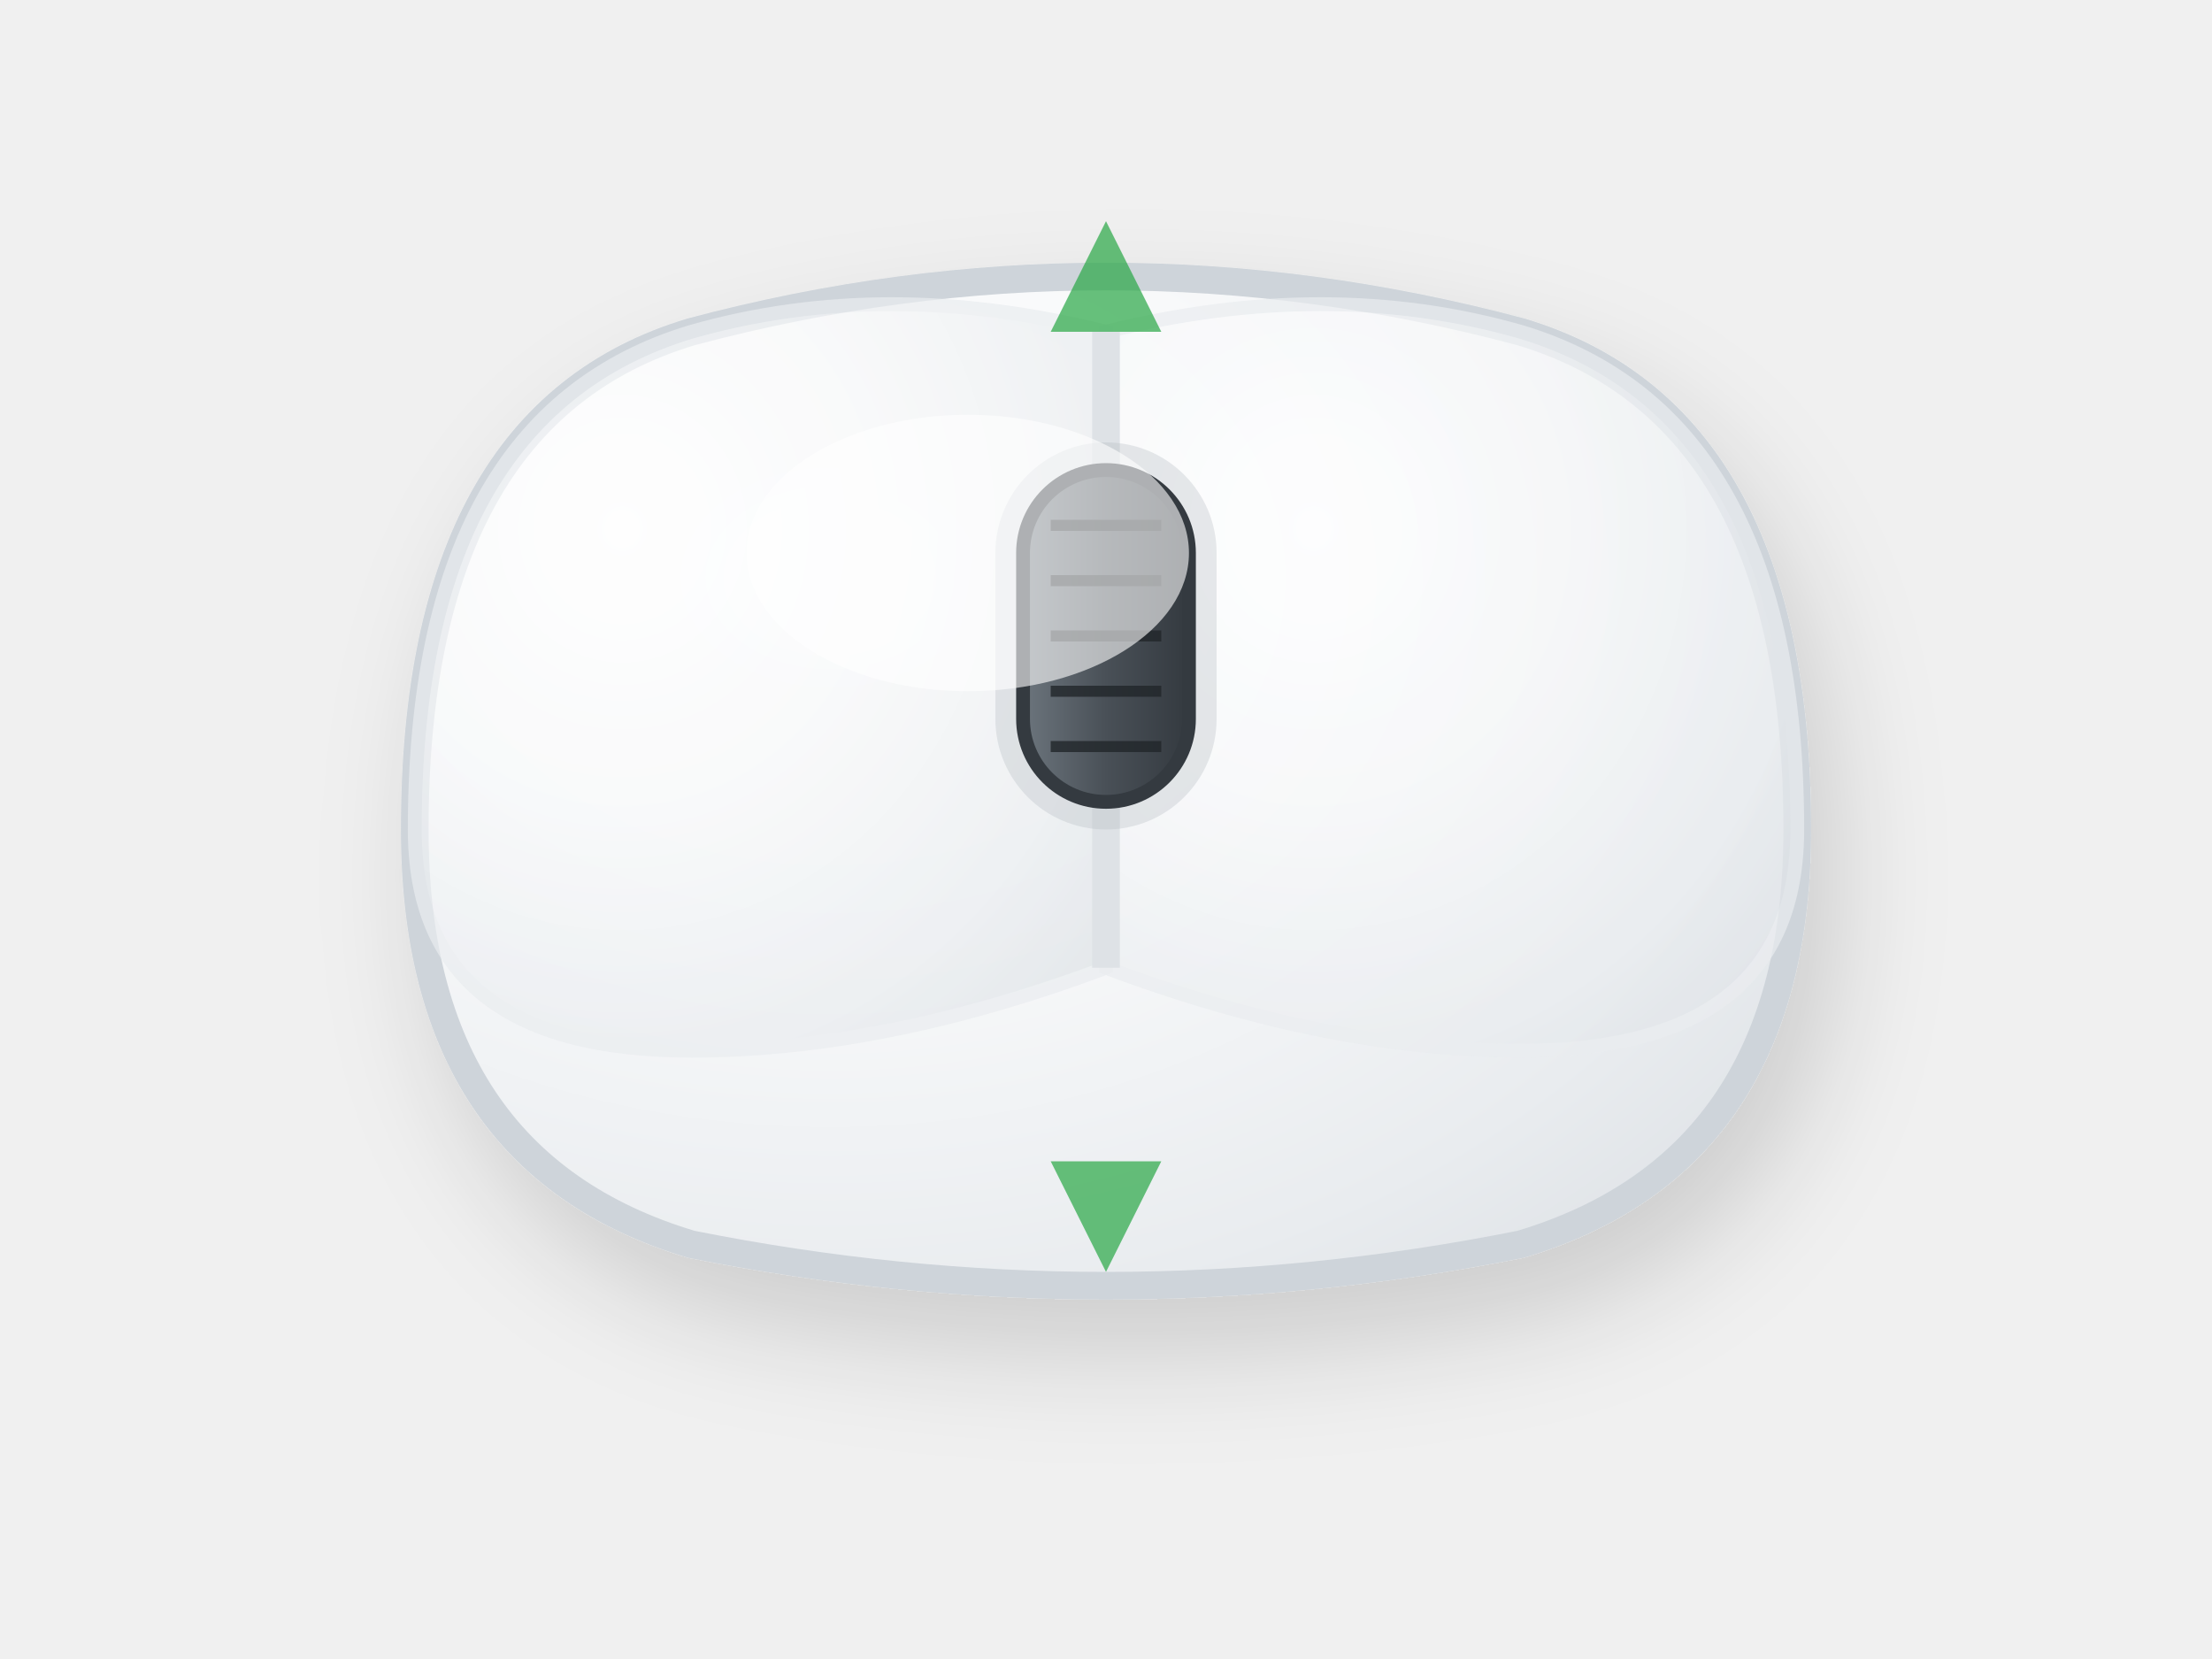
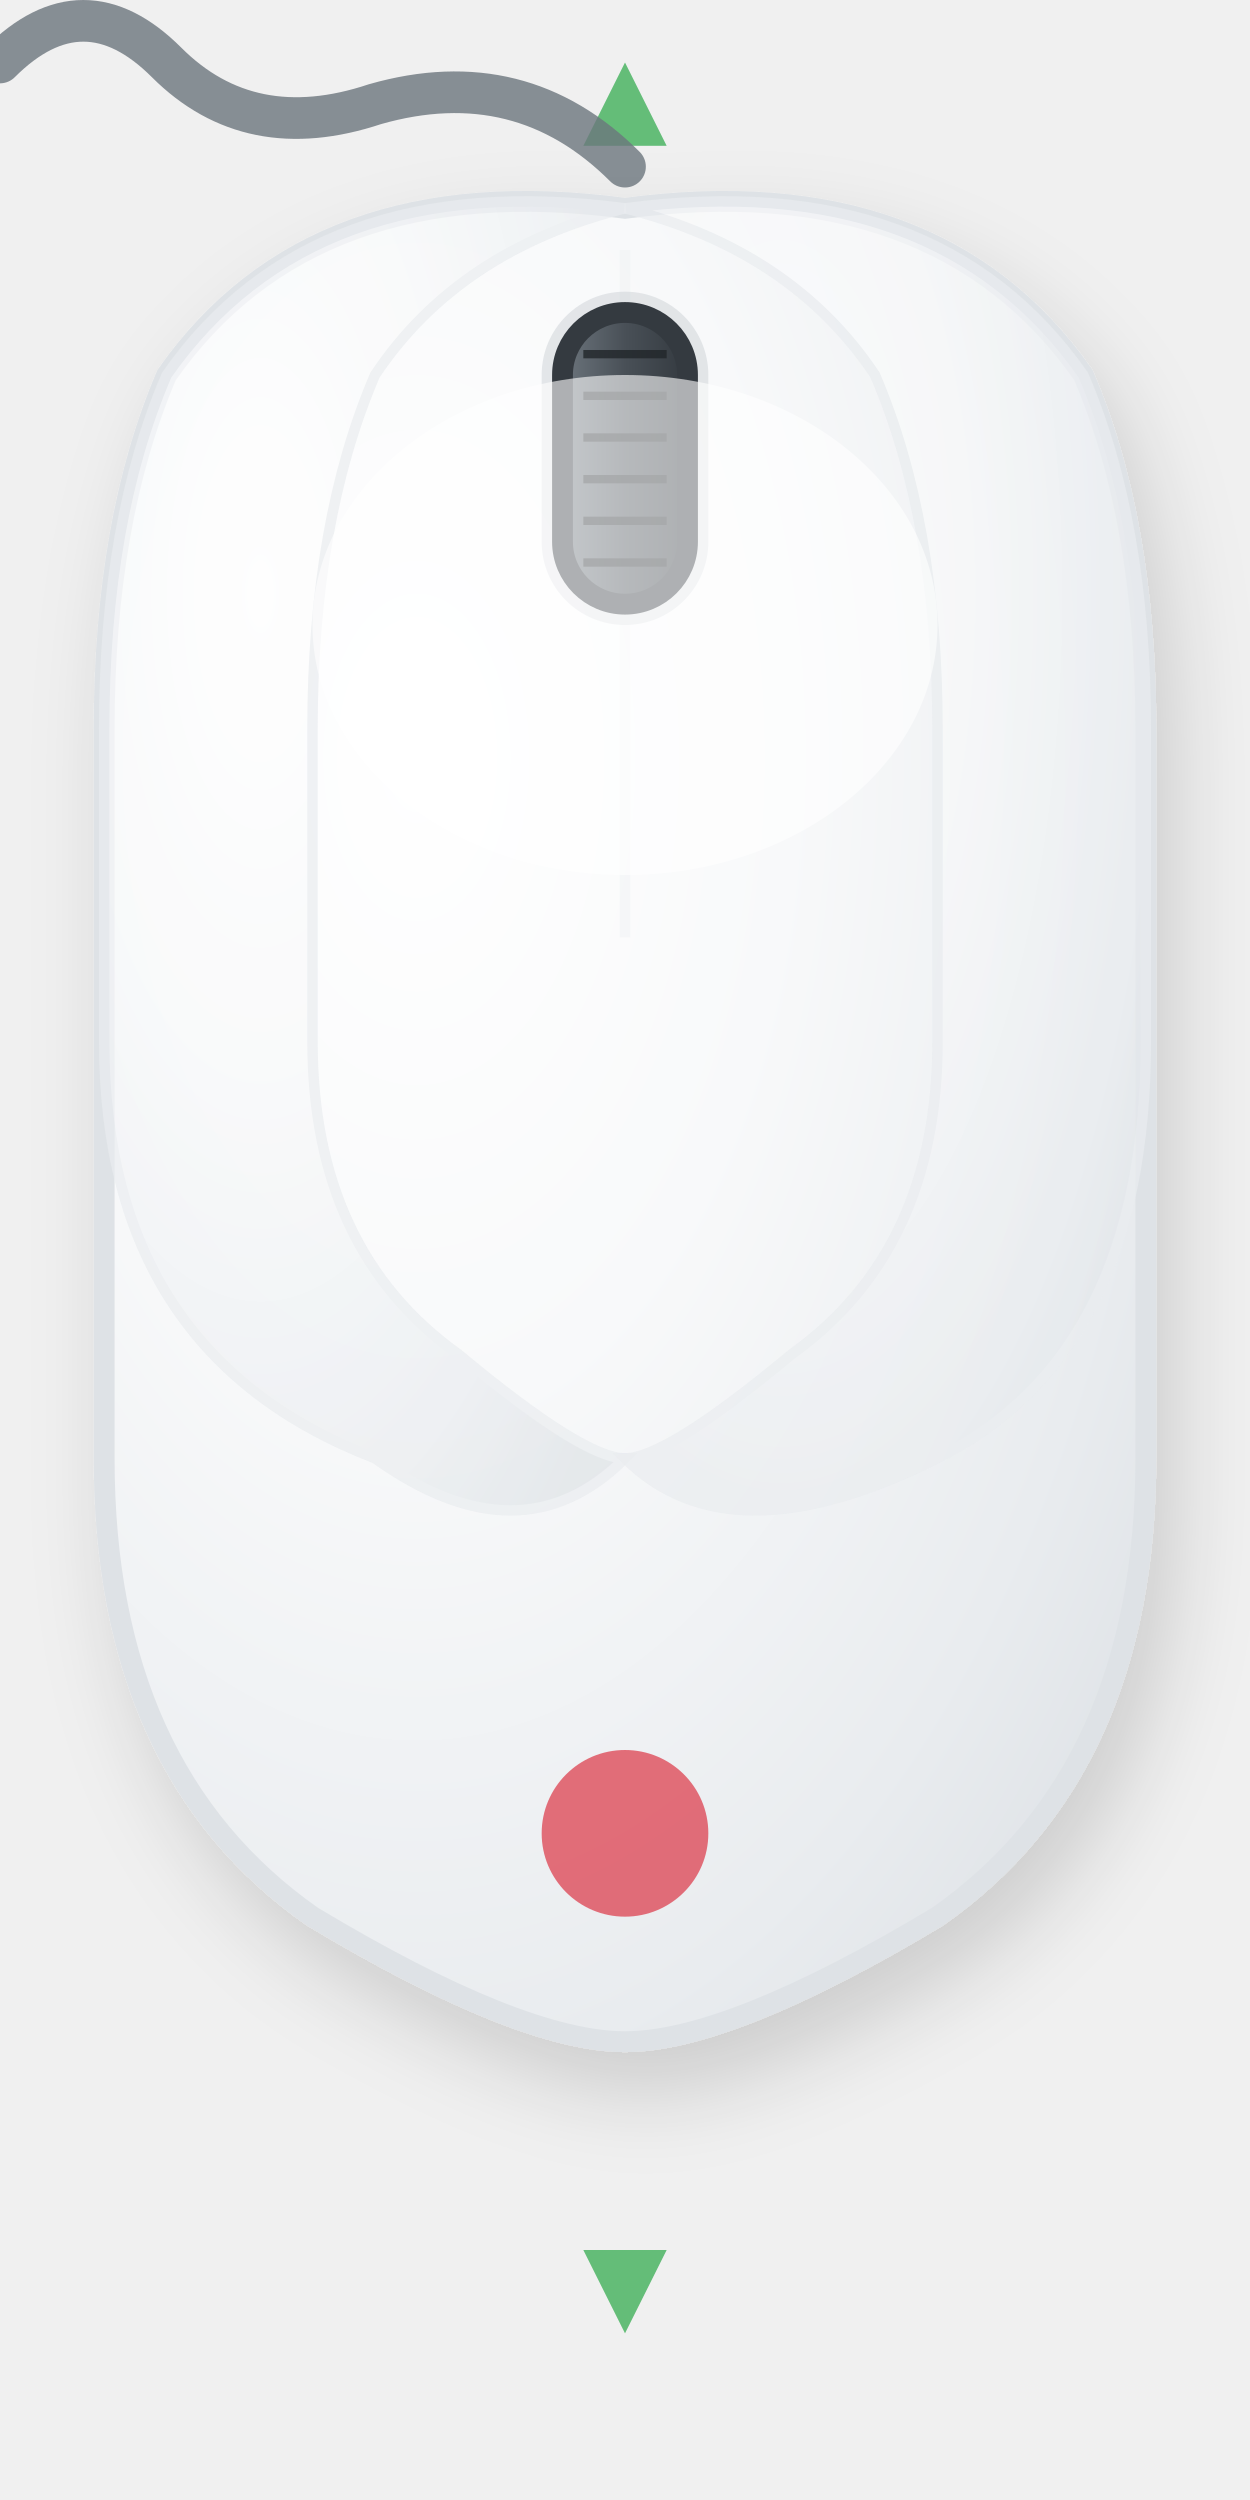
- <svg xmlns="http://www.w3.org/2000/svg" width="80" height="60" viewBox="0 0 80 60">
+ <svg xmlns="http://www.w3.org/2000/svg" width="60" height="120" viewBox="0 0 60 120">
  <defs>
    <radialGradient id="mouseBodyGrad" cx="0.3" cy="0.3" r="0.9">
      <stop offset="0%" style="stop-color:#ffffff;stop-opacity:1" />
      <stop offset="40%" style="stop-color:#f8f9fa;stop-opacity:1" />
      <stop offset="80%" style="stop-color:#e9ecef;stop-opacity:1" />
      <stop offset="100%" style="stop-color:#dee2e6;stop-opacity:1" />
    </radialGradient>
    <linearGradient id="wheelGrad" x1="0%" y1="0%" x2="100%" y2="0%">
      <stop offset="0%" style="stop-color:#6c757d;stop-opacity:1" />
      <stop offset="50%" style="stop-color:#495057;stop-opacity:1" />
      <stop offset="100%" style="stop-color:#343a40;stop-opacity:1" />
    </linearGradient>
    <filter id="shadow" x="-50%" y="-50%" width="200%" height="200%">
      <feDropShadow dx="1" dy="2" stdDeviation="2" flood-color="#00000025" />
    </filter>
  </defs>
-   <path d="M 15 30 Q 15 15 25 12 Q 40 8 55 12 Q 65 15 65 30 Q 65 42 55 45 Q 40 48 25 45 Q 15 42 15 30 Z" fill="url(#mouseBodyGrad)" stroke="#ced4da" stroke-width="1" filter="url(#shadow)" />
-   <path d="M 15 30 Q 15 15 25 12 Q 32 10 40 12 L 40 35 Q 32 38 25 38 Q 15 38 15 30 Z" fill="url(#mouseBodyGrad)" stroke="#e9ecef" stroke-width="0.5" opacity="0.7" />
-   <path d="M 40 12 Q 48 10 55 12 Q 65 15 65 30 Q 65 38 55 38 Q 48 38 40 35 L 40 12 Z" fill="url(#mouseBodyGrad)" stroke="#e9ecef" stroke-width="0.5" opacity="0.7" />
-   <line x1="40" y1="12" x2="40" y2="35" stroke="#dee2e6" stroke-width="1" />
-   <rect x="36" y="16" width="8" height="14" rx="4" ry="4" fill="#adb5bd" opacity="0.3" />
-   <rect x="37" y="17" width="6" height="12" rx="3" ry="3" fill="url(#wheelGrad)" stroke="#343a40" stroke-width="0.5">
-     <animate attributeName="y" values="17;16;17" dur="2s" repeatCount="indefinite" />
+   <path d="M 30 10 Q 45 8 52 18 Q 55 25 55 35 L 55 70 Q 55 85 45 92 Q 35 98 30 98 Q 25 98 15 92 Q 5 85 5 70 L 5 35 Q 5 25 8 18 Q 15 8 30 10 Z" fill="url(#mouseBodyGrad)" stroke="#dee2e6" stroke-width="1" filter="url(#shadow)" />
+   <path d="M 5 35 Q 5 25 8 18 Q 15 8 30 10 Q 22 12 18 18 Q 15 25 15 35 L 15 50 Q 15 60 22 65 Q 28 70 30 70 Q 25 75 18 70 Q 5 65 5 50 L 5 35 Z" fill="url(#mouseBodyGrad)" stroke="#e9ecef" stroke-width="0.5" opacity="0.7" />
+   <path d="M 30 10 Q 45 8 52 18 Q 55 25 55 35 L 55 50 Q 55 65 45 70 Q 35 75 30 70 Q 32 70 38 65 Q 45 60 45 50 L 45 35 Q 45 25 42 18 Q 38 12 30 10 Z" fill="url(#mouseBodyGrad)" stroke="#e9ecef" stroke-width="0.5" opacity="0.7" />
+   <line x1="30" y1="12" x2="30" y2="45" stroke="#e9ecef" stroke-width="0.5" opacity="0.3" />
+   <rect x="26" y="14" width="8" height="16" rx="4" ry="4" fill="#adb5bd" opacity="0.3" />
+   <rect x="27" y="15" width="6" height="14" rx="3" ry="3" fill="url(#wheelGrad)" stroke="#343a40" stroke-width="1">
+     <animate attributeName="y" values="15;14;15" dur="2s" repeatCount="indefinite" />
+     <animate attributeName="stroke-width" values="1;2;1" dur="2s" repeatCount="indefinite" />
  </rect>
-   <line x1="38" y1="19" x2="42" y2="19" stroke="#212529" stroke-width="0.4" opacity="0.8">
+   <line x1="28" y1="17" x2="32" y2="17" stroke="#212529" stroke-width="0.4" opacity="0.8">
+     <animate attributeName="y1" values="17;16;17" dur="2s" repeatCount="indefinite" />
+     <animate attributeName="y2" values="17;16;17" dur="2s" repeatCount="indefinite" />
+   </line>
+   <line x1="28" y1="19" x2="32" y2="19" stroke="#212529" stroke-width="0.4" opacity="0.8">
    <animate attributeName="y1" values="19;18;19" dur="2s" repeatCount="indefinite" />
    <animate attributeName="y2" values="19;18;19" dur="2s" repeatCount="indefinite" />
  </line>
-   <line x1="38" y1="21" x2="42" y2="21" stroke="#212529" stroke-width="0.4" opacity="0.8">
+   <line x1="28" y1="21" x2="32" y2="21" stroke="#212529" stroke-width="0.4" opacity="0.8">
    <animate attributeName="y1" values="21;20;21" dur="2s" repeatCount="indefinite" />
    <animate attributeName="y2" values="21;20;21" dur="2s" repeatCount="indefinite" />
  </line>
-   <line x1="38" y1="23" x2="42" y2="23" stroke="#212529" stroke-width="0.4" opacity="0.8">
+   <line x1="28" y1="23" x2="32" y2="23" stroke="#212529" stroke-width="0.4" opacity="0.8">
    <animate attributeName="y1" values="23;22;23" dur="2s" repeatCount="indefinite" />
    <animate attributeName="y2" values="23;22;23" dur="2s" repeatCount="indefinite" />
  </line>
-   <line x1="38" y1="25" x2="42" y2="25" stroke="#212529" stroke-width="0.4" opacity="0.8">
+   <line x1="28" y1="25" x2="32" y2="25" stroke="#212529" stroke-width="0.4" opacity="0.8">
    <animate attributeName="y1" values="25;24;25" dur="2s" repeatCount="indefinite" />
    <animate attributeName="y2" values="25;24;25" dur="2s" repeatCount="indefinite" />
  </line>
-   <line x1="38" y1="27" x2="42" y2="27" stroke="#212529" stroke-width="0.4" opacity="0.8">
+   <line x1="28" y1="27" x2="32" y2="27" stroke="#212529" stroke-width="0.4" opacity="0.8">
    <animate attributeName="y1" values="27;26;27" dur="2s" repeatCount="indefinite" />
    <animate attributeName="y2" values="27;26;27" dur="2s" repeatCount="indefinite" />
  </line>
-   <ellipse cx="35" cy="20" rx="8" ry="5" fill="#ffffff" opacity="0.6" />
-   <path d="M40 8 L38 12 L42 12 Z" fill="#28a745" opacity="0.7">
+   <ellipse cx="30" cy="30" rx="15" ry="12" fill="#ffffff" opacity="0.6">
+     <animate attributeName="opacity" values="0.6;0.3;0.6" dur="4s" repeatCount="indefinite" />
+   </ellipse>
+   <path d="M30 3 L28 7 L32 7 Z" fill="#28a745" opacity="0.7">
    <animate attributeName="opacity" values="0.7;0.3;0.7" dur="3s" repeatCount="indefinite" />
  </path>
-   <path d="M40 46 L38 42 L42 42 Z" fill="#28a745" opacity="0.7">
+   <path d="M30 112 L28 108 L32 108 Z" fill="#28a745" opacity="0.7">
    <animate attributeName="opacity" values="0.7;0.3;0.7" dur="3s" repeatCount="indefinite" begin="1.5s" />
  </path>
+   <path d="M 30 8 Q 25 3 18 5 Q 12 7 8 3 Q 4 -1 0 3" fill="none" stroke="#6c757d" stroke-width="2" stroke-linecap="round" opacity="0.8" />
+   <circle cx="30" cy="88" r="4" fill="#dc3545" opacity="0.7">
+     <animate attributeName="opacity" values="0.7;0.2;0.7" dur="3s" repeatCount="indefinite" />
+   </circle>
</svg>
